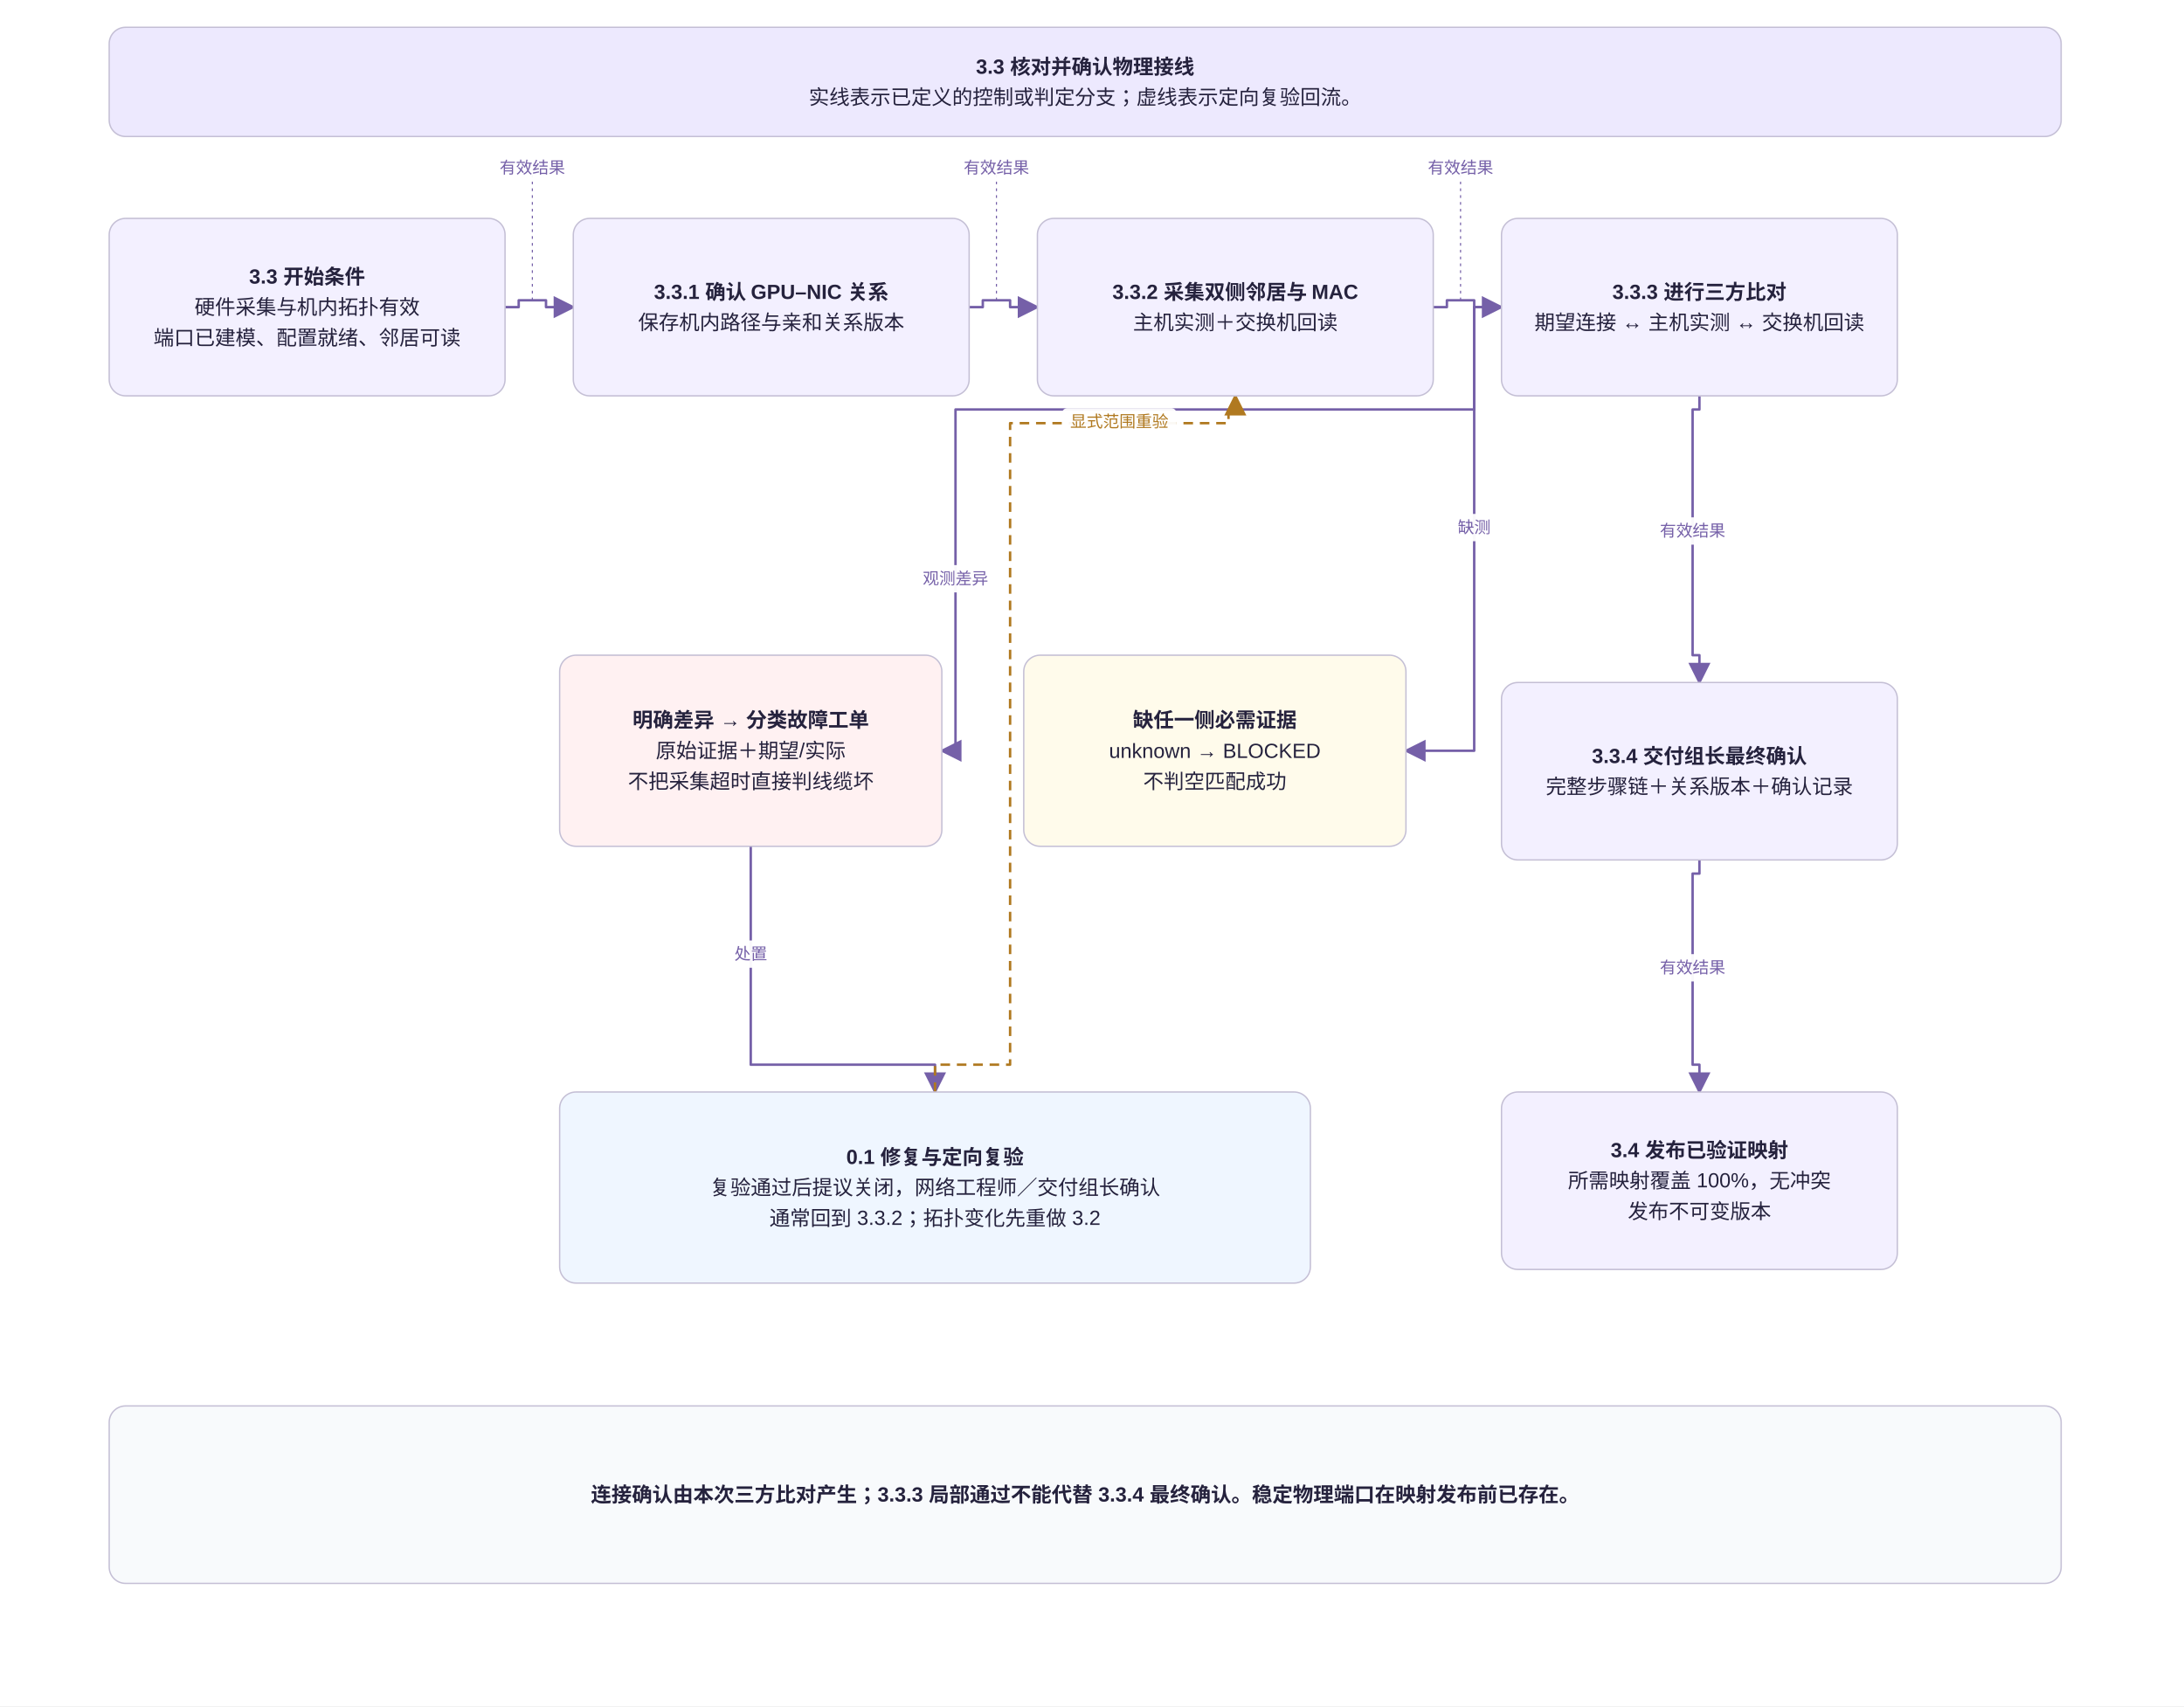
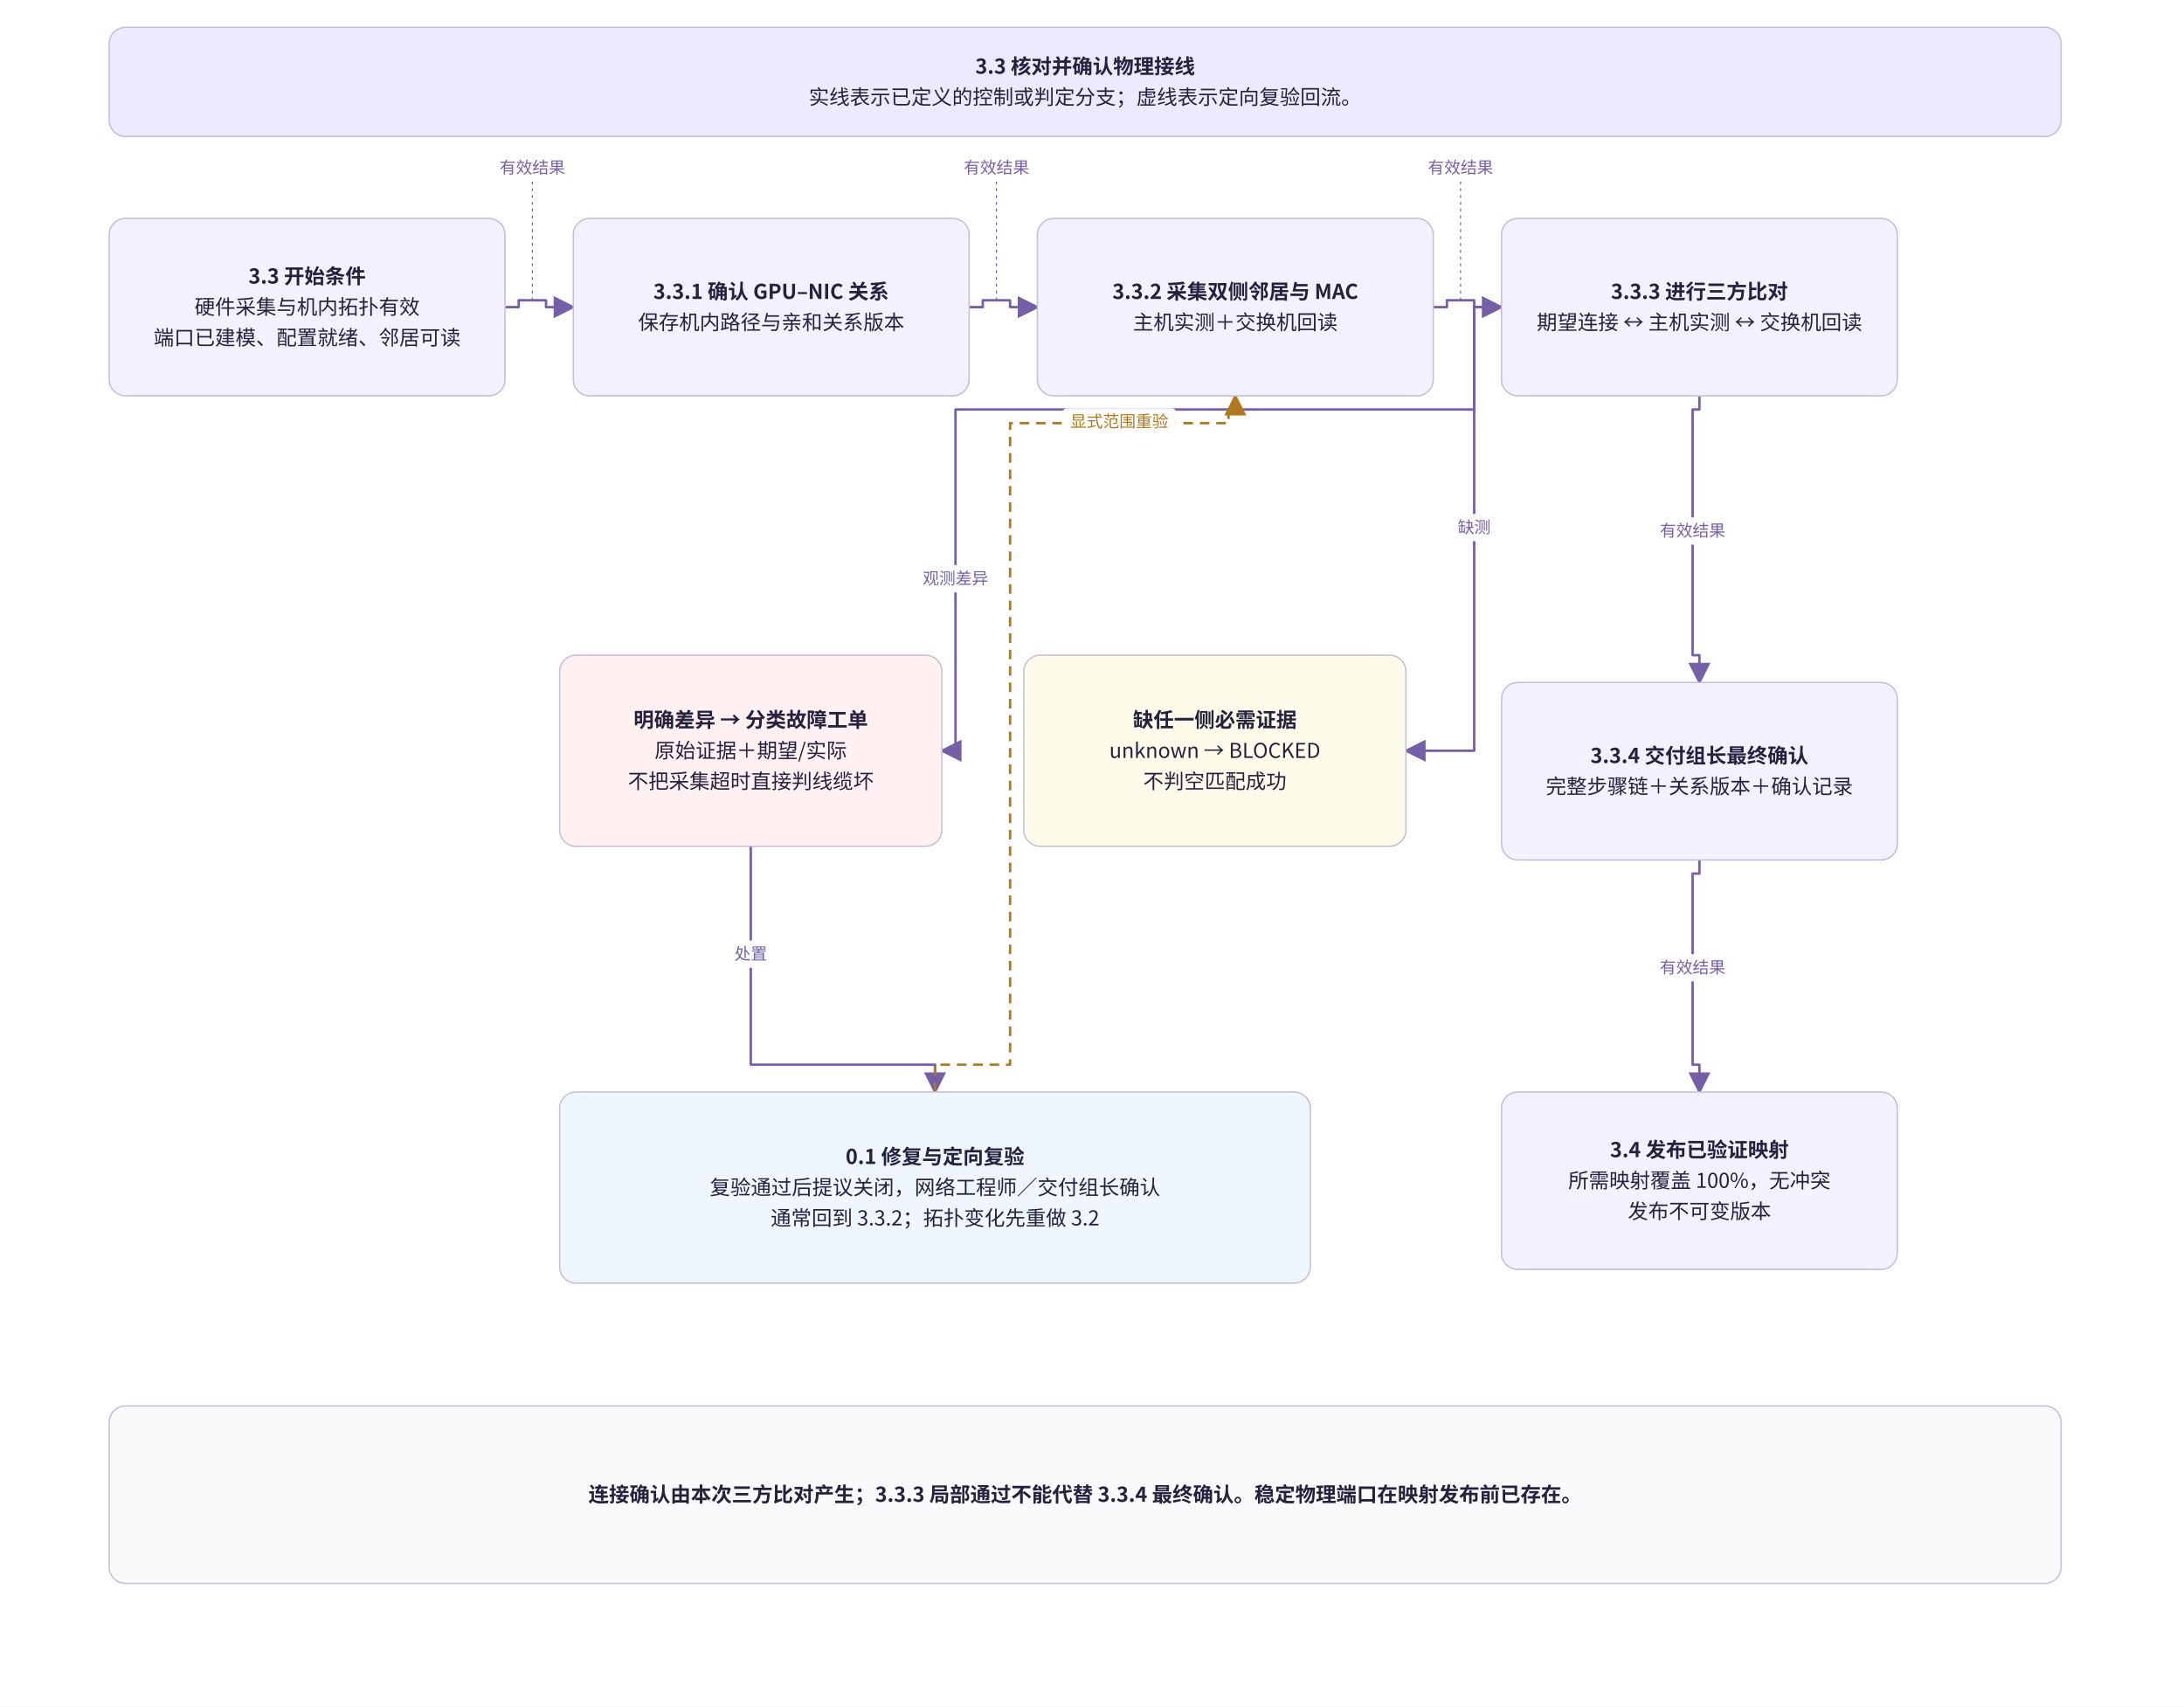
<svg xmlns="http://www.w3.org/2000/svg" viewBox="0 0 1600 1250" role="img" aria-label="3.3 核对并确认物理接线">
  <defs>
    <marker id="arrow" markerWidth="9" markerHeight="9" refX="8" refY="4.5" orient="auto-start-reverse">
      <path d="M0 0L9 4.5L0 9Z" fill="#7560a8" />
    </marker>
    <marker id="amber" markerWidth="9" markerHeight="9" refX="8" refY="4.5" orient="auto-start-reverse">
      <path d="M0 0L9 4.5L0 9Z" fill="#b07920" />
    </marker>
  </defs>
  <rect width="100%" height="100%" fill="#fff" />
-   <g font-family="Arial, PingFang SC, Microsoft YaHei, sans-serif">
+   <g font-family="-apple-system, BlinkMacSystemFont, &quot;Segoe UI&quot;, &quot;PingFang SC&quot;, &quot;Microsoft YaHei&quot;, &quot;Noto Sans SC&quot;, &quot;Noto Sans CJK SC&quot;, &quot;WenQuanYi Zen Hei&quot;, sans-serif">
    <polyline points="370.0,225.0 380,225.0 380,220 400,220 400,225.0 420.0,225.0" fill="none" stroke="#7560a8" stroke-width="1.8" stroke-linejoin="round" marker-end="url(#arrow)" />
    <polyline points="710.0,225.0 720,225.0 720,220 740,220 740,225.0 760.0,225.0" fill="none" stroke="#7560a8" stroke-width="1.8" stroke-linejoin="round" marker-end="url(#arrow)" />
    <polyline points="1050.0,225.0 1060,225.0 1060,220 1080,220 1080,225.0 1100.0,225.0" fill="none" stroke="#7560a8" stroke-width="1.8" stroke-linejoin="round" marker-end="url(#arrow)" />
    <polyline points="1245.0,290.0 1245.0,300 1240,300 1240,480 1245.0,480 1245.0,500.0" fill="none" stroke="#7560a8" stroke-width="1.8" stroke-linejoin="round" marker-end="url(#arrow)" />
    <polyline points="1245.0,630.0 1245.0,640 1240,640 1240,780 1245.0,780 1245.0,800.0" fill="none" stroke="#7560a8" stroke-width="1.8" stroke-linejoin="round" marker-end="url(#arrow)" />
    <polyline points="1100.0,225.0 1080,225.0 1080,550 1030.0,550.0" fill="none" stroke="#7560a8" stroke-width="1.8" stroke-linejoin="round" marker-end="url(#arrow)" />
    <polyline points="1100.0,225.0 1080,225.0 1080,300 700,300 700,550 690.0,550.0" fill="none" stroke="#7560a8" stroke-width="1.8" stroke-linejoin="round" marker-end="url(#arrow)" />
    <polyline points="550.0,620.0 550,780 685.0,780 685.0,800.0" fill="none" stroke="#7560a8" stroke-width="1.8" stroke-linejoin="round" marker-end="url(#arrow)" />
    <polyline points="685.0,800.0 685.0,780 740,780 740,310 900,310 900,300 905.0,300 905.0,290.0" fill="none" stroke="#b07920" stroke-width="1.8" stroke-linejoin="round" marker-end="url(#amber)" stroke-dasharray="7 5" />
    <rect x="80.0" y="20.0" width="1430.0" height="80.0" rx="12" fill="#EDE9FE" stroke="#c4bfd5" />
    <text x="795.0" y="54.0" text-anchor="middle" font-size="15" font-weight="650" fill="#25223d">3.3 核对并确认物理接线</text>
    <text x="795.0" y="76.5" text-anchor="middle" font-size="15" font-weight="400" fill="#25223d">实线表示已定义的控制或判定分支；虚线表示定向复验回流。</text>
    <rect x="80.0" y="160.0" width="290.0" height="130.0" rx="12" fill="#F3F0FF" stroke="#c4bfd5" />
    <text x="225.0" y="207.75" text-anchor="middle" font-size="15" font-weight="650" fill="#25223d">3.3 开始条件</text>
    <text x="225.0" y="230.25" text-anchor="middle" font-size="15" font-weight="400" fill="#25223d">硬件采集与机内拓扑有效</text>
    <text x="225.0" y="252.75" text-anchor="middle" font-size="15" font-weight="400" fill="#25223d">端口已建模、配置就绪、邻居可读</text>
    <rect x="420.0" y="160.0" width="290.0" height="130.0" rx="12" fill="#F3F0FF" stroke="#c4bfd5" />
    <text x="565.0" y="219.0" text-anchor="middle" font-size="15" font-weight="650" fill="#25223d">3.3.1 确认 GPU–NIC 关系</text>
    <text x="565.0" y="241.5" text-anchor="middle" font-size="15" font-weight="400" fill="#25223d">保存机内路径与亲和关系版本</text>
    <rect x="760.0" y="160.0" width="290.0" height="130.0" rx="12" fill="#F3F0FF" stroke="#c4bfd5" />
    <text x="905.0" y="219.0" text-anchor="middle" font-size="15" font-weight="650" fill="#25223d">3.3.2 采集双侧邻居与 MAC</text>
    <text x="905.0" y="241.5" text-anchor="middle" font-size="15" font-weight="400" fill="#25223d">主机实测＋交换机回读</text>
    <rect x="1100.0" y="160.0" width="290.0" height="130.0" rx="12" fill="#F3F0FF" stroke="#c4bfd5" />
    <text x="1245.0" y="219.0" text-anchor="middle" font-size="15" font-weight="650" fill="#25223d">3.3.3 进行三方比对</text>
    <text x="1245.0" y="241.5" text-anchor="middle" font-size="15" font-weight="400" fill="#25223d">期望连接 ↔ 主机实测 ↔ 交换机回读</text>
    <rect x="1100.0" y="500.0" width="290.0" height="130.0" rx="12" fill="#F3F0FF" stroke="#c4bfd5" />
    <text x="1245.0" y="559.0" text-anchor="middle" font-size="15" font-weight="650" fill="#25223d">3.3.4 交付组长最终确认</text>
    <text x="1245.0" y="581.5" text-anchor="middle" font-size="15" font-weight="400" fill="#25223d">完整步骤链＋关系版本＋确认记录</text>
    <rect x="1100.0" y="800.0" width="290.0" height="130.0" rx="12" fill="#F3F0FF" stroke="#c4bfd5" />
    <text x="1245.0" y="847.75" text-anchor="middle" font-size="15" font-weight="650" fill="#25223d">3.4 发布已验证映射</text>
    <text x="1245.0" y="870.25" text-anchor="middle" font-size="15" font-weight="400" fill="#25223d">所需映射覆盖 100%，无冲突</text>
    <text x="1245.0" y="892.75" text-anchor="middle" font-size="15" font-weight="400" fill="#25223d">发布不可变版本</text>
    <rect x="750.0" y="480.0" width="280.0" height="140.0" rx="12" fill="#FFFBEB" stroke="#c4bfd5" />
    <text x="890.0" y="532.75" text-anchor="middle" font-size="15" font-weight="650" fill="#25223d">缺任一侧必需证据</text>
    <text x="890.0" y="555.25" text-anchor="middle" font-size="15" font-weight="400" fill="#25223d">unknown → BLOCKED</text>
    <text x="890.0" y="577.75" text-anchor="middle" font-size="15" font-weight="400" fill="#25223d">不判空匹配成功</text>
    <rect x="410.0" y="480.0" width="280.0" height="140.0" rx="12" fill="#FFF1F2" stroke="#c4bfd5" />
    <text x="550.0" y="532.75" text-anchor="middle" font-size="15" font-weight="650" fill="#25223d">明确差异 → 分类故障工单</text>
    <text x="550.0" y="555.25" text-anchor="middle" font-size="15" font-weight="400" fill="#25223d">原始证据＋期望/实际</text>
    <text x="550.0" y="577.75" text-anchor="middle" font-size="15" font-weight="400" fill="#25223d">不把采集超时直接判线缆坏</text>
    <rect x="410.0" y="800.0" width="550.0" height="140.0" rx="12" fill="#EFF6FF" stroke="#c4bfd5" />
    <text x="685.0" y="852.75" text-anchor="middle" font-size="15" font-weight="650" fill="#25223d">0.1 修复与定向复验</text>
    <text x="685.0" y="875.25" text-anchor="middle" font-size="15" font-weight="400" fill="#25223d">复验通过后提议关闭，网络工程师／交付组长确认</text>
    <text x="685.0" y="897.75" text-anchor="middle" font-size="15" font-weight="400" fill="#25223d">通常回到 3.3.2；拓扑变化先重做 3.2</text>
    <rect x="80.0" y="1030.0" width="1430.0" height="130.0" rx="12" fill="#F8FAFC" stroke="#c4bfd5" />
    <text x="795.0" y="1100.25" text-anchor="middle" font-size="15" font-weight="650" fill="#25223d">连接确认由本次三方比对产生；3.3.3 局部通过不能代替 3.3.4 最终确认。稳定物理端口在映射发布前已存在。</text>
    <path d="M390.0 220.0 L390.0 124.0" fill="none" stroke="#7560a8" stroke-width=".8" stroke-dasharray="2 3" />
    <g>
      <rect x="360.0" y="113.0" width="60" height="20" rx="4" fill="white" fill-opacity=".95" />
      <text x="390.0" y="127.0" text-anchor="middle" fill="#7560a8" font-size="12">有效结果</text>
    </g>
    <path d="M730.0 220.0 L730.0 124.0" fill="none" stroke="#7560a8" stroke-width=".8" stroke-dasharray="2 3" />
    <g>
      <rect x="700.0" y="113.0" width="60" height="20" rx="4" fill="white" fill-opacity=".95" />
      <text x="730.0" y="127.0" text-anchor="middle" fill="#7560a8" font-size="12">有效结果</text>
    </g>
    <path d="M1070.0 220.0 L1070.0 124.0" fill="none" stroke="#7560a8" stroke-width=".8" stroke-dasharray="2 3" />
    <g>
      <rect x="1040.0" y="113.0" width="60" height="20" rx="4" fill="white" fill-opacity=".95" />
      <text x="1070.0" y="127.0" text-anchor="middle" fill="#7560a8" font-size="12">有效结果</text>
    </g>
    <g>
      <rect x="1210.0" y="379.0" width="60" height="20" rx="4" fill="white" fill-opacity=".95" />
      <text x="1240.0" y="393.0" text-anchor="middle" fill="#7560a8" font-size="12">有效结果</text>
    </g>
    <g>
      <rect x="1210.0" y="699.0" width="60" height="20" rx="4" fill="white" fill-opacity=".95" />
      <text x="1240.0" y="713.0" text-anchor="middle" fill="#7560a8" font-size="12">有效结果</text>
    </g>
    <g>
      <rect x="1062.0" y="376.5" width="36" height="20" rx="4" fill="white" fill-opacity=".95" />
      <text x="1080.0" y="390.5" text-anchor="middle" fill="#7560a8" font-size="12">缺测</text>
    </g>
    <g>
      <rect x="670.0" y="414.0" width="60" height="20" rx="4" fill="white" fill-opacity=".95" />
      <text x="700.0" y="428.0" text-anchor="middle" fill="#7560a8" font-size="12">观测差异</text>
    </g>
    <g>
      <rect x="532.0" y="689.0" width="36" height="20" rx="4" fill="white" fill-opacity=".95" />
      <text x="550.0" y="703.0" text-anchor="middle" fill="#7560a8" font-size="12">处置</text>
    </g>
    <g>
      <rect x="778.0" y="299.0" width="84" height="20" rx="4" fill="white" fill-opacity=".95" />
      <text x="820.0" y="313.0" text-anchor="middle" fill="#b07920" font-size="12">显式范围重验</text>
    </g>
  </g>
</svg>
